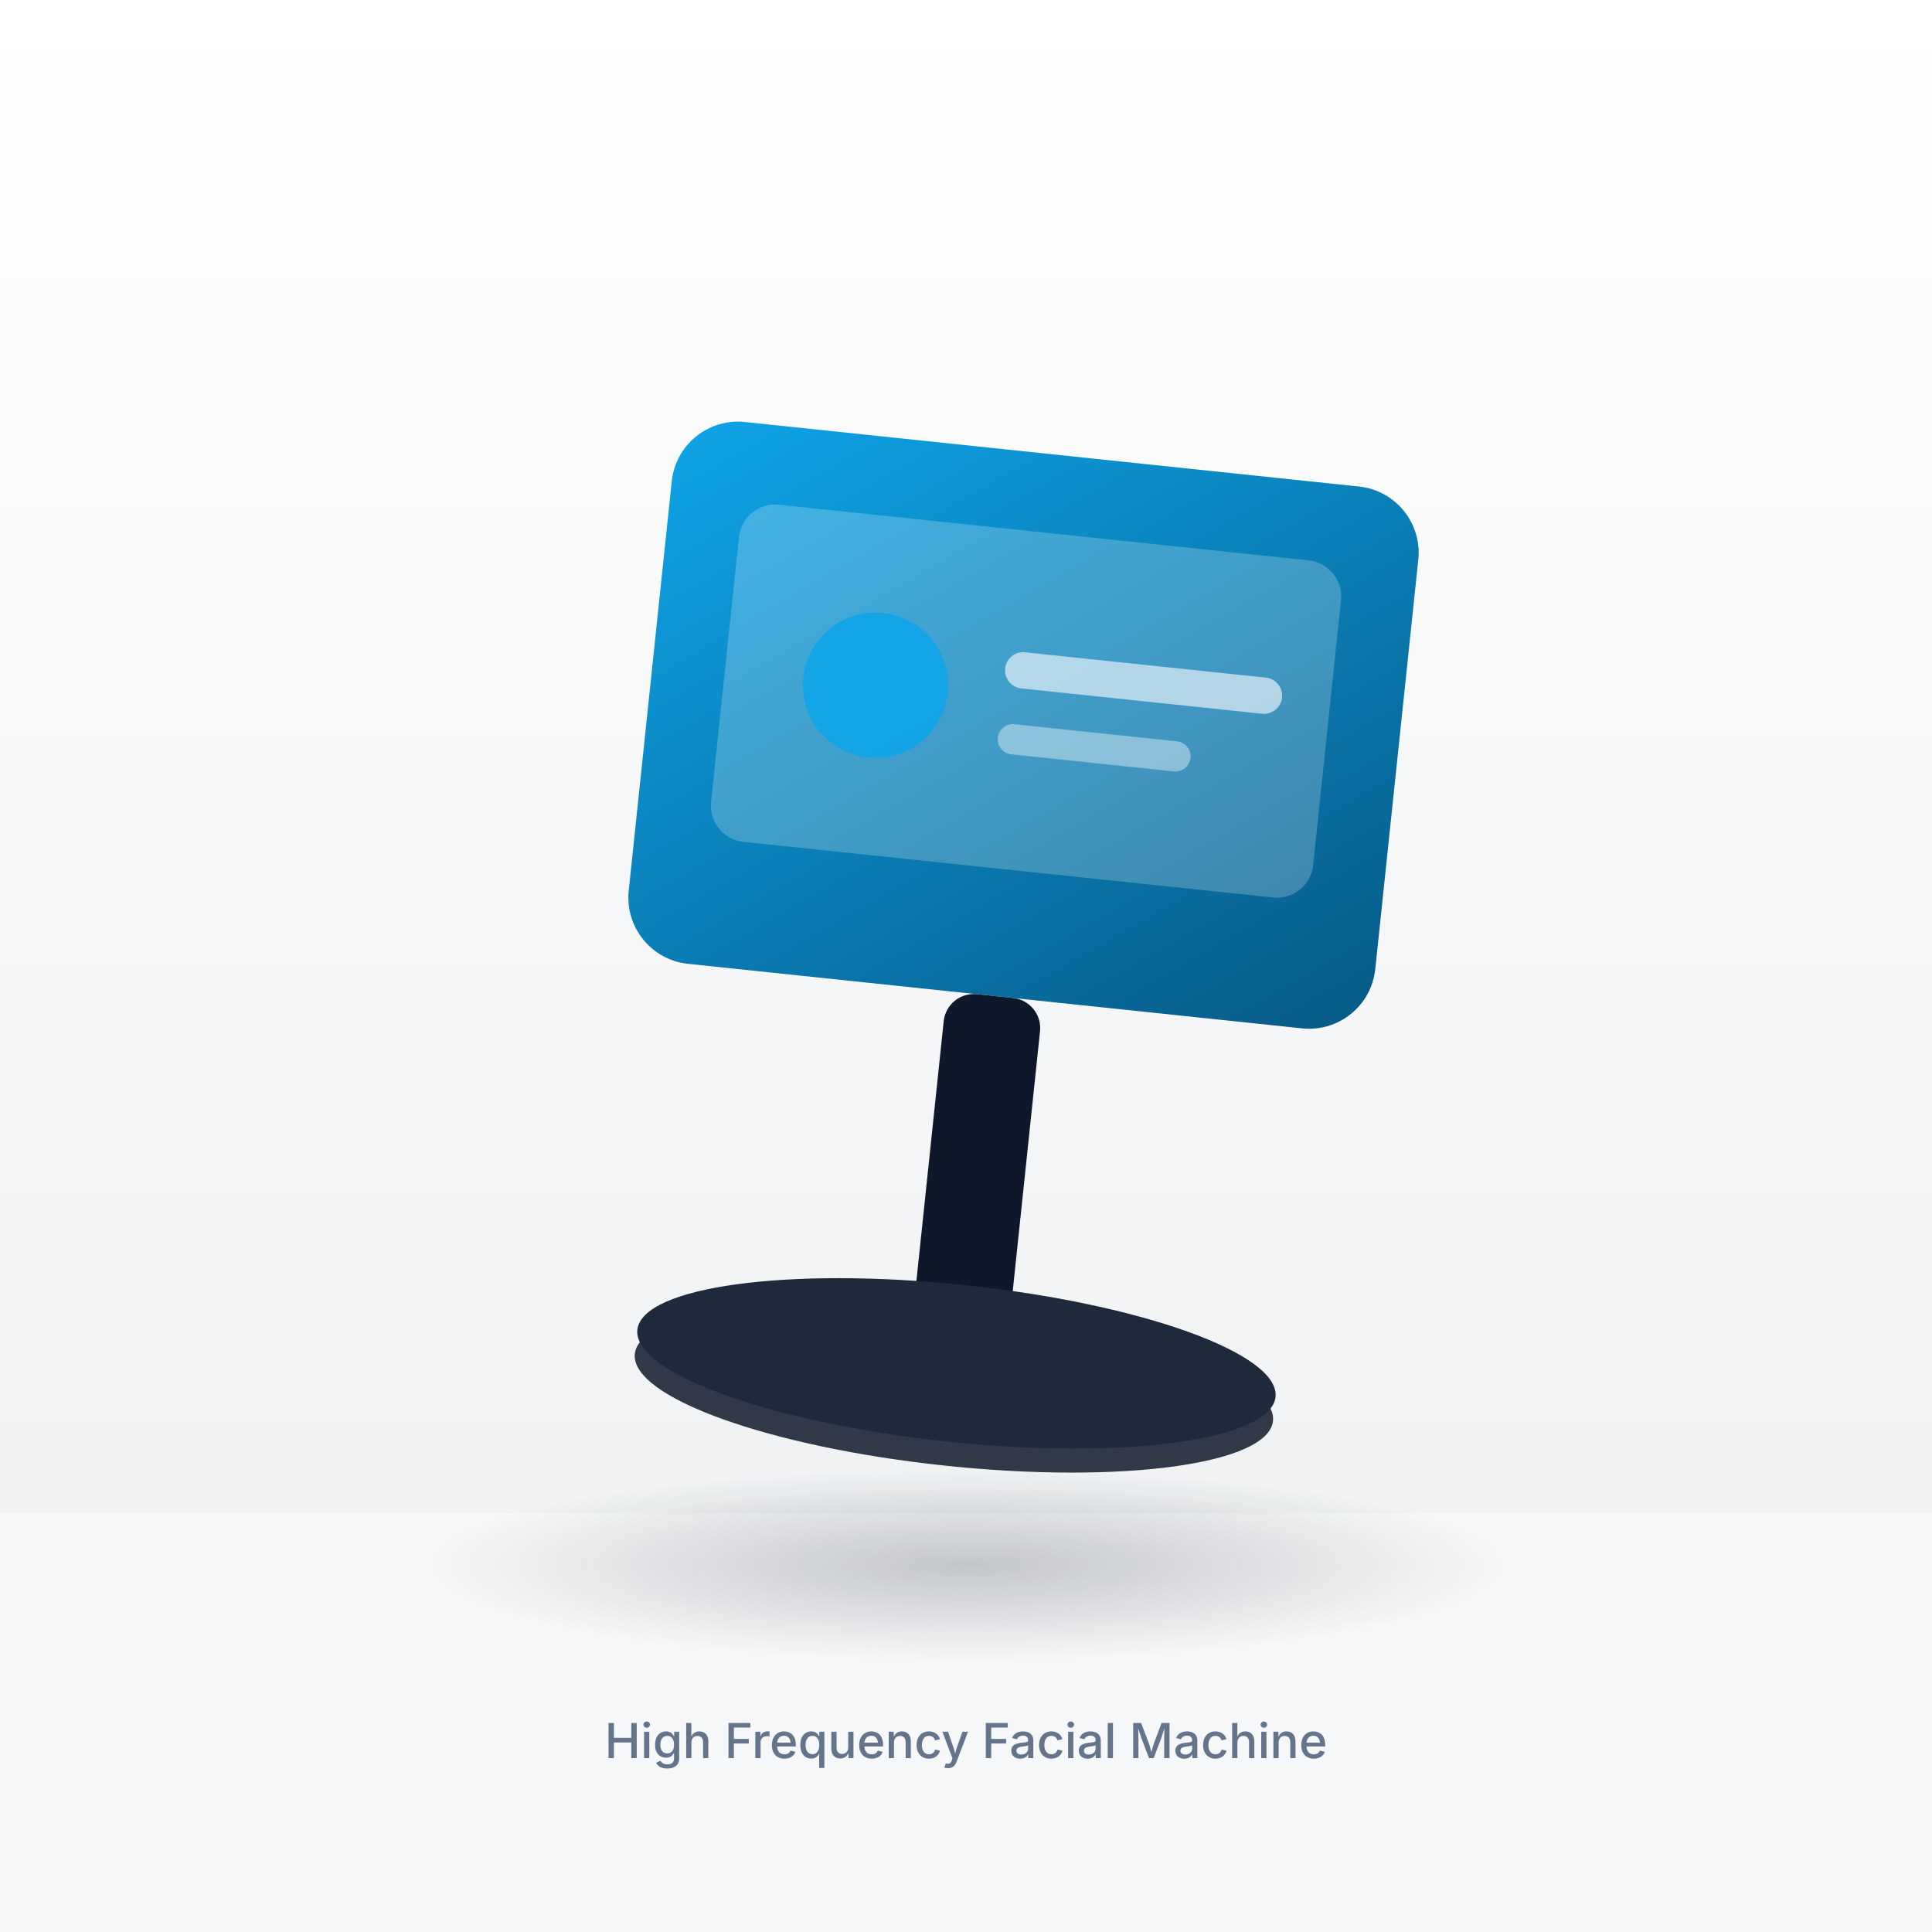
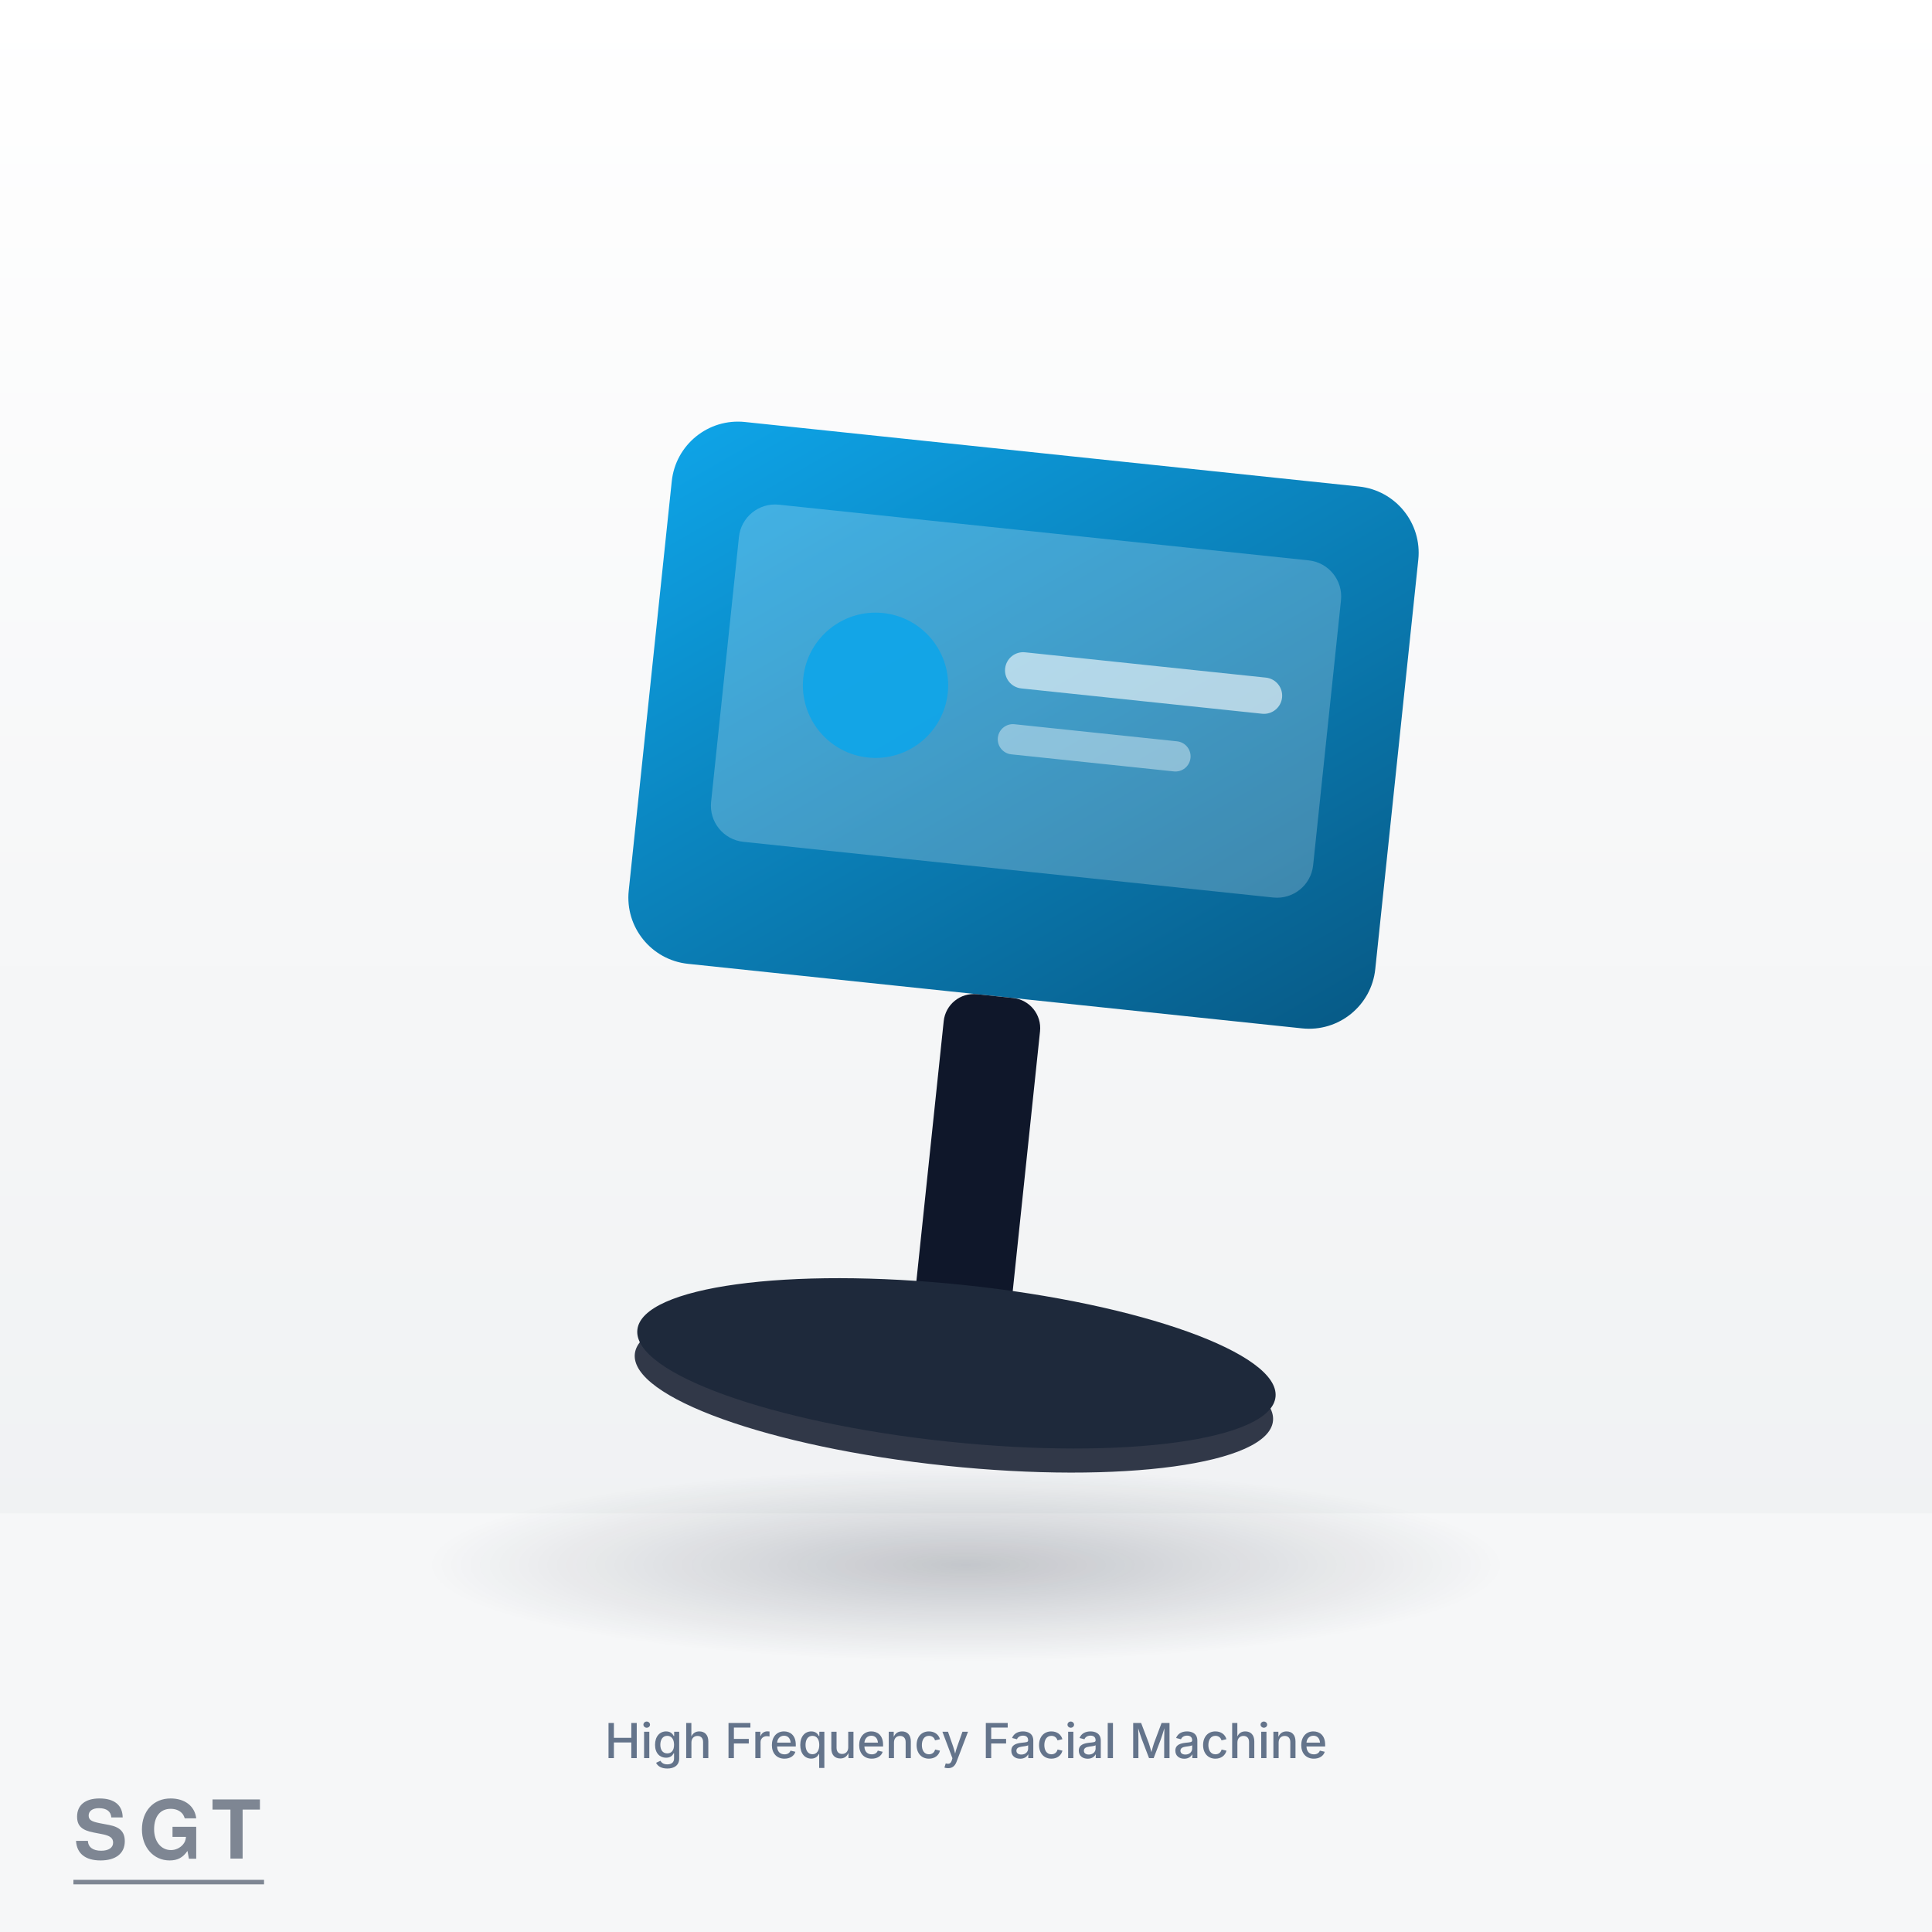
<svg xmlns="http://www.w3.org/2000/svg" viewBox="0 0 600 600" width="600" height="600" role="img" aria-label="High Frequency Facial Machine — Professional Equipment">
  <defs>
    <linearGradient id="bg" x1="0" y1="0" x2="0" y2="1">
      <stop offset="0%" stop-color="#ffffff" />
      <stop offset="100%" stop-color="#eceef0" />
    </linearGradient>
    <linearGradient id="body" x1="0" y1="0" x2="1" y2="1">
      <stop offset="0%" stop-color="#0ea5e9" />
      <stop offset="100%" stop-color="#075985" />
    </linearGradient>
    <linearGradient id="stroke" x1="0" y1="0" x2="1" y2="1">
      <stop offset="0%" stop-color="#0ea5e9" />
      <stop offset="100%" stop-color="#075985" />
    </linearGradient>
    <radialGradient id="shadow" cx="50%" cy="50%">
      <stop offset="0%" stop-color="#0f172a" stop-opacity="0.22" />
      <stop offset="100%" stop-color="#0f172a" stop-opacity="0" />
    </radialGradient>
  </defs>
  <rect width="600" height="600" fill="url(#bg)" />
  <rect y="470" width="600" height="130" fill="#f6f7f8" />
  <ellipse cx="300" cy="486" rx="168" ry="30" fill="url(#shadow)" />
  <g transform="translate(310 300) rotate(6) scale(0.94) translate(-300 -300)">
    <rect x="176" y="130" width="248" height="180" rx="22" fill="url(#body)" />
    <rect x="200" y="156" width="200" height="112" rx="12" fill="#ffffff" opacity="0.22" />
    <circle cx="250" cy="212" r="24" fill="#0ea5e9" opacity="0.9" />
    <rect x="292" y="196" width="92" height="12" rx="6" fill="#ffffff" opacity="0.6" />
    <rect x="292" y="220" width="64" height="10" rx="5" fill="#ffffff" opacity="0.4" />
    <rect x="284" y="310" width="32" height="112" rx="10" fill="#0f172a" />
    <ellipse cx="300" cy="440" rx="106" ry="26" fill="#0f172a" opacity="0.85" />
    <ellipse cx="300" cy="432" rx="106" ry="26" fill="#1e293b" />
  </g>
  <text x="300" y="546" font-family="ui-sans-serif,system-ui,-apple-system,sans-serif" font-size="15" font-weight="500" fill="#64748b" text-anchor="middle">High Frequency Facial Machine</text>
+   <g id="sgt-mark" opacity="0.62">
+     <text x="22.8" y="577.2" fill="#334155" font-family="Helvetica Neue, Helvetica, Arial, sans-serif" font-size="25.2" font-weight="600" letter-spacing="3.53">SGT</text>
+     <rect x="22.8" y="583.8" width="59.2" height="1.4" fill="#334155" />
+   </g>
</svg>
